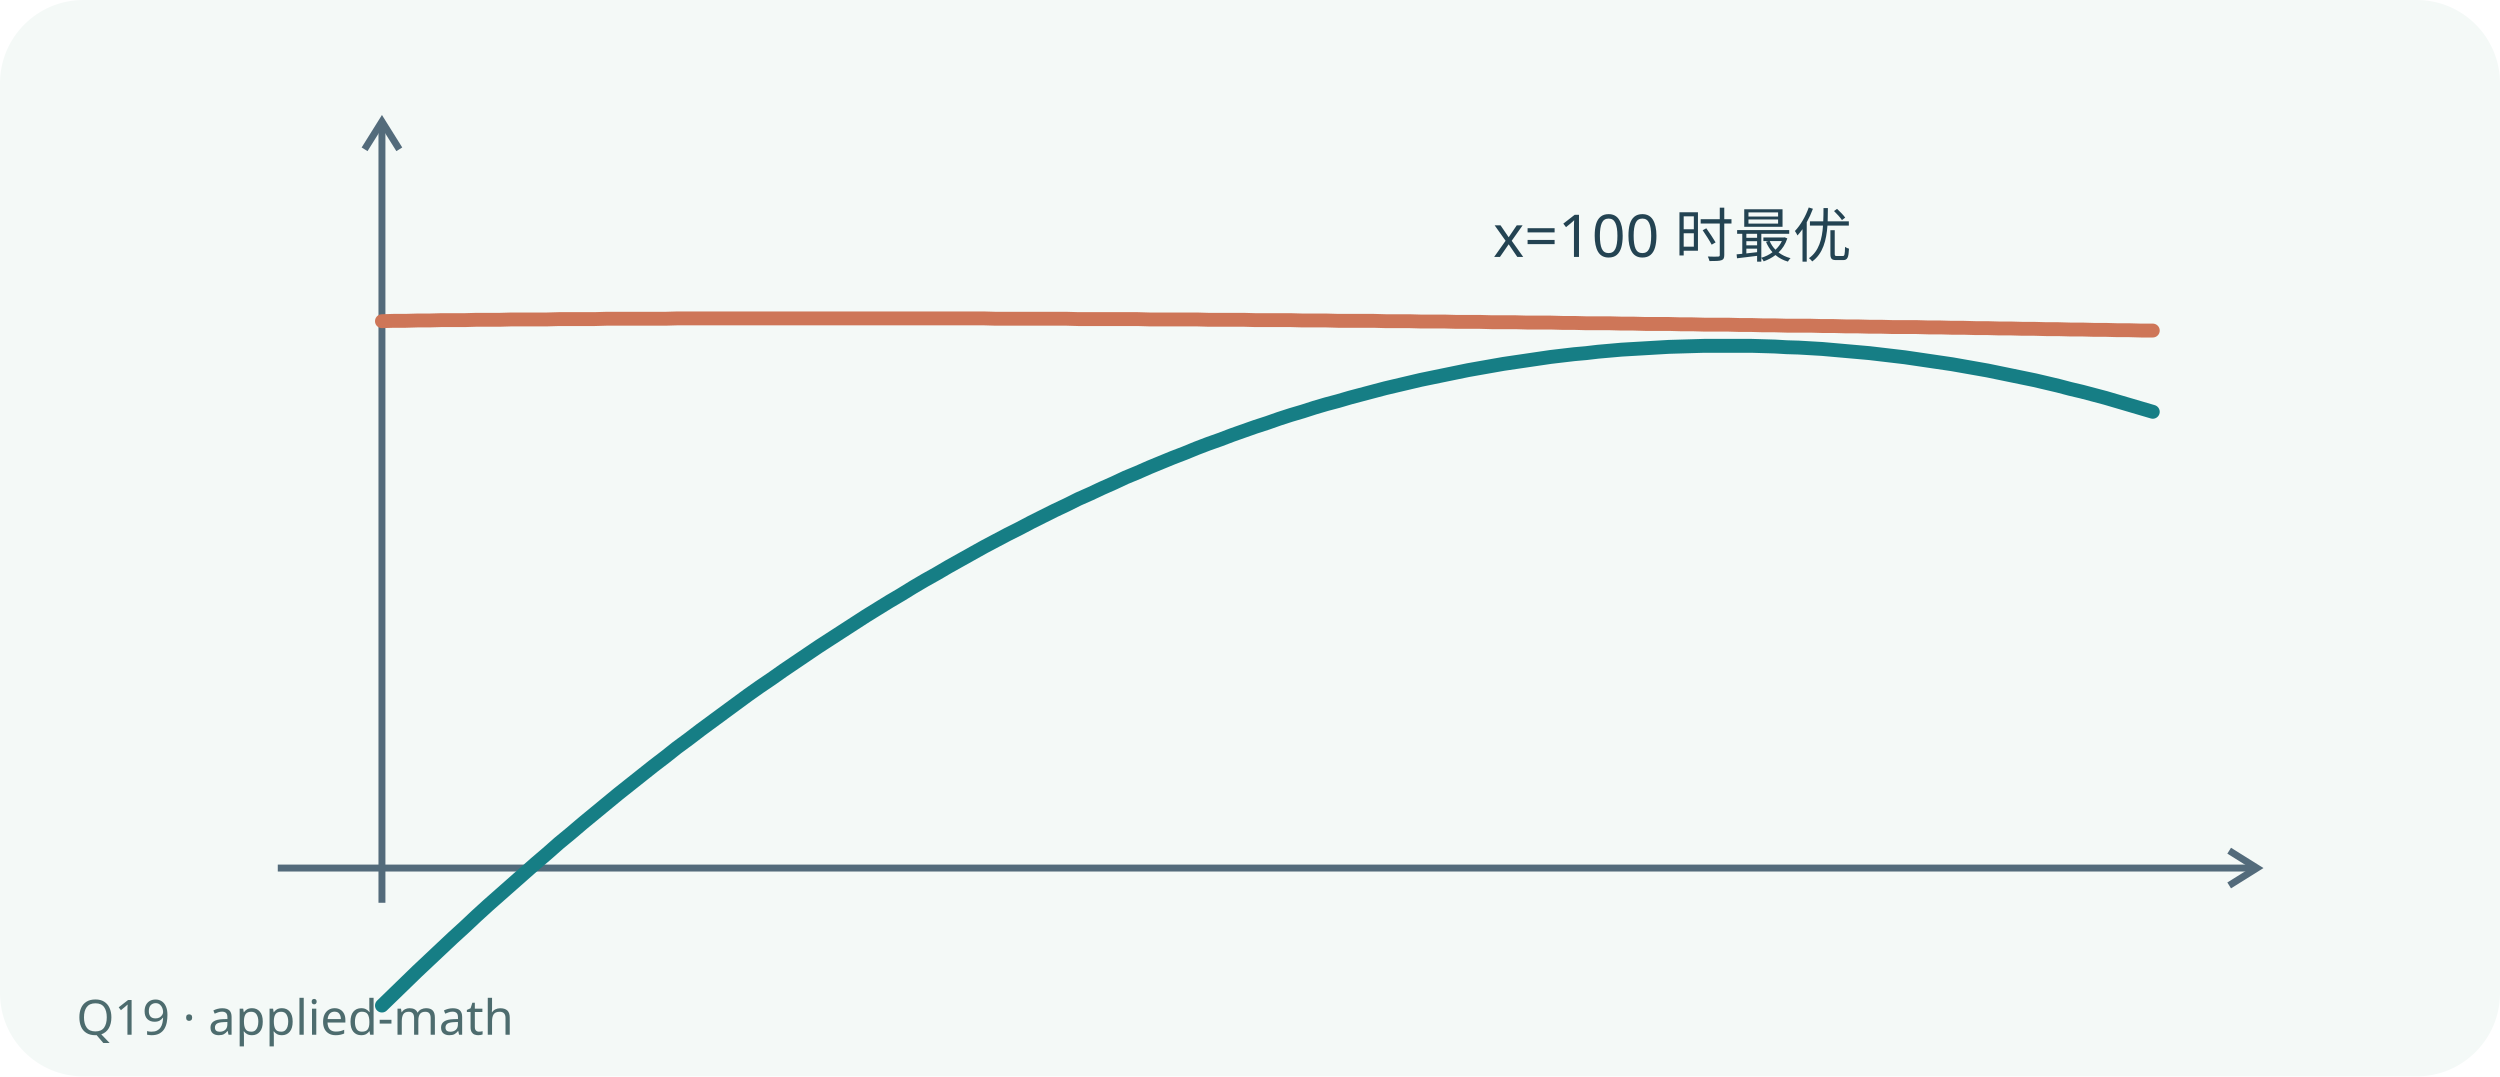
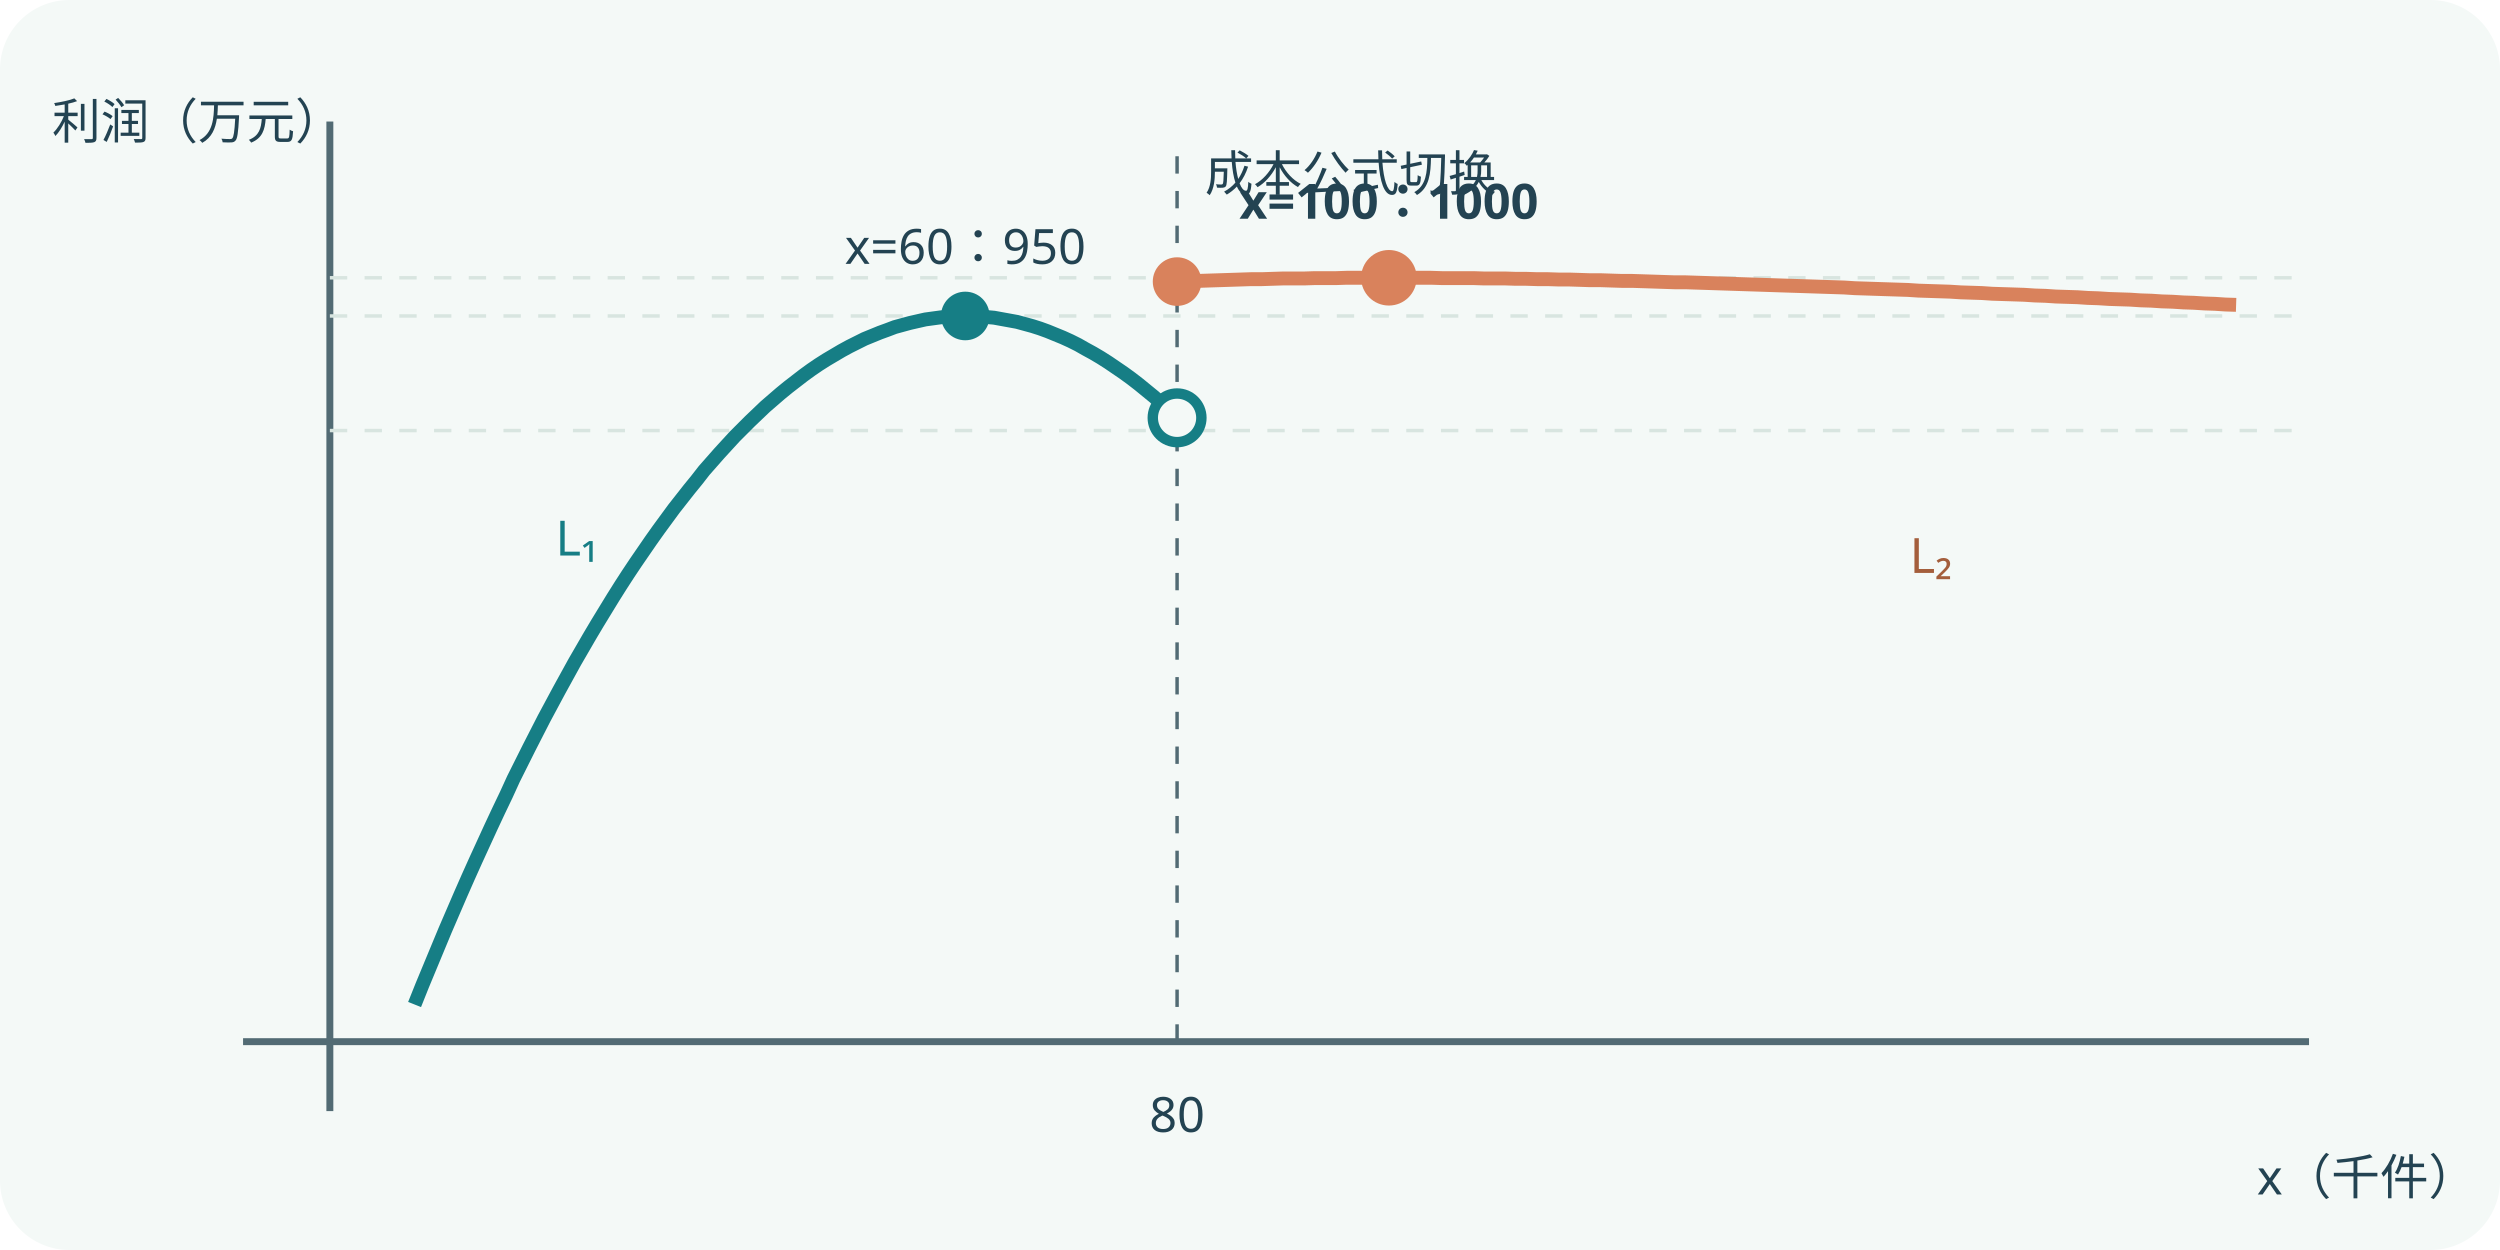
- <svg xmlns="http://www.w3.org/2000/svg" viewBox="0 0 720 310" role="img" aria-label="利润函数在产量 80 千件处分段，右侧最优点是 100 千件">
-   <rect x="0" y="0" width="720" height="310" rx="24" fill="#f4f9f7" />
-   <path d="M80 250H650M110 260V35" stroke="#536b7b" stroke-width="2" />
-   <path d="m642 245 8 5-8 5 M105 43l5-8 5 8" fill="none" stroke="#536b7b" stroke-width="2" />
-   <path d="M110.0 289.6L113.4 286.3L116.8 283.0L120.2 279.7L123.6 276.5L127.0 273.3L130.4 270.1L133.8 267.0L137.2 263.8L140.6 260.7L144.0 257.7L147.4 254.7L150.8 251.7L154.2 248.7L157.6 245.8L161.0 242.8L164.4 240.0L167.8 237.1L171.2 234.3L174.6 231.5L178.0 228.7L181.4 226.0L184.8 223.3L188.2 220.6L191.6 218.0L195.0 215.3L198.4 212.8L201.8 210.2L205.2 207.7L208.6 205.2L212.0 202.7L215.4 200.2L218.8 197.8L222.2 195.5L225.6 193.1L229.0 190.8L232.4 188.5L235.8 186.2L239.2 184.0L242.6 181.8L246.0 179.6L249.4 177.4L252.8 175.3L256.2 173.2L259.6 171.2L263.0 169.1L266.4 167.1L269.8 165.2L273.2 163.2L276.6 161.3L280.0 159.4L283.4 157.5L286.8 155.7L290.2 153.9L293.6 152.2L297.0 150.4L300.4 148.7L303.8 147.0L307.2 145.4L310.6 143.7L314.0 142.2L317.4 140.6L320.8 139.1L324.2 137.5L327.6 136.1L331.0 134.6L334.4 133.2L337.8 131.8L341.2 130.5L344.6 129.1L348.0 127.8L351.4 126.6L354.8 125.3L358.2 124.1L361.6 122.9L365.0 121.8L368.4 120.6L371.8 119.5L375.2 118.5L378.6 117.4L382.0 116.4L385.4 115.5L388.8 114.5L392.2 113.6L395.6 112.7L399.0 111.8L402.4 111.0L405.8 110.2L409.2 109.4L412.6 108.7L416.0 108.0L419.4 107.3L422.8 106.6L426.2 106.0L429.6 105.4L433.0 104.8L436.4 104.3L439.8 103.8L443.2 103.3L446.6 102.8L450.0 102.4L453.4 102.0L456.8 101.7L460.2 101.3L463.6 101.0L467.0 100.7L470.4 100.5L473.8 100.3L477.2 100.1L480.6 99.9L484.0 99.8L487.4 99.7L490.8 99.6L494.2 99.6L497.6 99.6L501.0 99.6L504.4 99.6L507.8 99.7L511.2 99.8L514.6 100.0L518.0 100.1L521.4 100.3L524.8 100.5L528.2 100.8L531.6 101.1L535.0 101.4L538.4 101.7L541.8 102.1L545.2 102.5L548.6 102.9L552.0 103.4L555.4 103.9L558.8 104.4L562.2 104.9L565.6 105.5L569.0 106.1L572.4 106.7L575.8 107.4L579.2 108.1L582.6 108.8L586.0 109.5L589.4 110.3L592.8 111.1L596.2 112.0L599.6 112.8L603.0 113.7L606.4 114.6L609.8 115.6L613.2 116.6L616.6 117.6L620.0 118.6" fill="none" stroke="#167e85" stroke-width="4" stroke-linecap="round" />
-   <path d="M110.0 92.5L113.4 92.4L116.8 92.4L120.2 92.3L123.6 92.3L127.0 92.2L130.4 92.2L133.8 92.2L137.2 92.1L140.6 92.1L144.0 92.1L147.4 92.0L150.8 92.0L154.2 92.0L157.6 92.0L161.0 91.9L164.4 91.9L167.8 91.9L171.2 91.9L174.6 91.8L178.0 91.8L181.4 91.8L184.8 91.8L188.2 91.8L191.6 91.8L195.0 91.7L198.4 91.7L201.8 91.7L205.2 91.7L208.6 91.7L212.0 91.7L215.4 91.7L218.8 91.7L222.2 91.7L225.6 91.7L229.0 91.7L232.4 91.7L235.8 91.7L239.2 91.7L242.6 91.7L246.0 91.7L249.4 91.7L252.8 91.7L256.2 91.7L259.6 91.7L263.0 91.7L266.4 91.7L269.8 91.7L273.2 91.7L276.6 91.7L280.0 91.7L283.4 91.7L286.8 91.8L290.2 91.8L293.6 91.8L297.0 91.8L300.4 91.8L303.8 91.8L307.2 91.8L310.6 91.9L314.0 91.9L317.4 91.9L320.8 91.9L324.2 91.9L327.6 91.9L331.0 92.0L334.4 92.0L337.8 92.0L341.2 92.0L344.6 92.0L348.0 92.1L351.4 92.1L354.8 92.1L358.2 92.1L361.6 92.2L365.0 92.2L368.4 92.2L371.8 92.2L375.2 92.3L378.6 92.3L382.0 92.3L385.4 92.4L388.8 92.4L392.2 92.4L395.6 92.4L399.0 92.5L402.4 92.5L405.8 92.5L409.2 92.6L412.6 92.6L416.0 92.6L419.4 92.7L422.8 92.7L426.2 92.7L429.6 92.8L433.0 92.8L436.4 92.8L439.8 92.9L443.2 92.9L446.6 92.9L450.0 93.0L453.4 93.0L456.8 93.1L460.2 93.1L463.6 93.1L467.0 93.2L470.4 93.2L473.8 93.3L477.2 93.3L480.6 93.3L484.0 93.4L487.4 93.4L490.8 93.5L494.2 93.5L497.6 93.5L501.0 93.6L504.4 93.6L507.8 93.7L511.2 93.7L514.6 93.8L518.0 93.8L521.4 93.8L524.8 93.9L528.2 93.9L531.6 94.0L535.0 94.0L538.4 94.1L541.8 94.1L545.2 94.2L548.6 94.2L552.0 94.2L555.4 94.3L558.8 94.3L562.2 94.4L565.6 94.4L569.0 94.5L572.4 94.5L575.8 94.6L579.2 94.6L582.6 94.7L586.0 94.7L589.4 94.8L592.8 94.8L596.2 94.9L599.6 94.9L603.0 95.0L606.4 95.0L609.8 95.1L613.2 95.1L616.6 95.2L620.0 95.2" fill="none" stroke="#ce7658" stroke-width="4" stroke-linecap="round" />
-   <text x="430" y="74" fill="#234352" font-size="17" font-family="system-ui, sans-serif">x=100 时最优</text>
-   <text x="22" y="298" fill="#4d6c6e" font-size="14" font-family="system-ui,sans-serif">Q19 · applied-math</text>
+ <svg xmlns="http://www.w3.org/2000/svg" viewBox="0 0 720 360" role="img" aria-labelledby="q19t q19d">
+   <rect width="720" height="360" rx="20" fill="#f4f9f7" />
+   <path d="M70 300H665M95 320V35" stroke="#526b74" stroke-width="2" />
+   <path d="M95 80H665M95 91H665M95 124H665" stroke="#d8e5e0" stroke-dasharray="5 5" />
+   <path d="M119.4 289.3L121.6 283.8L123.8 278.5L126.0 273.2L128.2 267.9L130.4 262.8L132.6 257.7L134.8 252.7L137.0 247.8L139.2 243.0L141.4 238.2L143.6 233.5L145.8 228.9L147.9 224.3L150.1 219.9L152.3 215.5L154.5 211.2L156.7 206.9L158.9 202.8L161.1 198.7L163.3 194.7L165.5 190.7L167.7 186.9L169.9 183.1L172.1 179.4L174.3 175.8L176.5 172.2L178.7 168.7L180.9 165.3L183.1 162.0L185.3 158.8L187.5 155.6L189.7 152.5L191.9 149.5L194.1 146.5L196.3 143.7L198.5 140.9L200.7 138.2L202.8 135.5L205.0 133.0L207.2 130.5L209.4 128.1L211.6 125.7L213.8 123.5L216.0 121.3L218.2 119.2L220.4 117.1L222.6 115.2L224.8 113.3L227.0 111.5L229.2 109.8L231.4 108.1L233.6 106.5L235.8 105.0L238.0 103.6L240.2 102.3L242.4 101.0L244.6 99.8L246.8 98.7L249.0 97.6L251.2 96.7L253.4 95.8L255.6 95.0L257.7 94.2L259.9 93.6L262.1 93.0L264.3 92.5L266.5 92.0L268.7 91.7L270.9 91.4L273.1 91.2L275.3 91.1L277.5 91.0L279.7 91.0L281.9 91.1L284.1 91.3L286.3 91.5L288.5 91.9L290.7 92.3L292.9 92.7L295.1 93.3L297.3 93.9L299.5 94.6L301.7 95.4L303.9 96.3L306.1 97.2L308.3 98.2L310.5 99.3L312.6 100.5L314.8 101.7L317.0 103.0L319.2 104.4L321.4 105.9L323.6 107.4L325.8 109.0L328.0 110.7L330.2 112.5L332.4 114.3L334.6 116.3L336.8 118.3L339.0 120.3" fill="none" stroke="#167e85" stroke-width="4" />
+   <path d="M339.0 81.1L342.0 81.0L345.1 80.9L348.1 80.8L351.2 80.7L354.3 80.6L357.3 80.5L360.3 80.4L363.4 80.4L366.4 80.3L369.5 80.2L372.6 80.2L375.6 80.2L378.6 80.1L381.7 80.1L384.8 80.1L387.8 80.0L390.8 80.0L393.9 80.0L396.9 80.0L400.0 80.0L403.0 80.0L406.1 80.0L409.1 80.0L412.2 80.0L415.3 80.1L418.3 80.1L421.3 80.1L424.4 80.1L427.4 80.2L430.5 80.2L433.5 80.2L436.6 80.3L439.6 80.3L442.7 80.4L445.8 80.4L448.8 80.5L451.8 80.5L454.9 80.6L457.9 80.7L461.0 80.7L464.0 80.8L467.1 80.9L470.1 80.9L473.2 81.0L476.3 81.1L479.3 81.2L482.3 81.3L485.4 81.3L488.4 81.4L491.5 81.5L494.5 81.6L497.6 81.7L500.6 81.8L503.7 81.9L506.8 82.0L509.8 82.1L512.8 82.2L515.9 82.3L519.0 82.4L522.0 82.5L525.0 82.6L528.1 82.7L531.1 82.8L534.2 83.0L537.3 83.1L540.3 83.2L543.3 83.3L546.4 83.4L549.5 83.5L552.5 83.7L555.5 83.8L558.6 83.9L561.6 84.0L564.7 84.2L567.8 84.3L570.8 84.4L573.8 84.6L576.9 84.7L580.0 84.8L583.0 84.9L586.0 85.1L589.1 85.2L592.1 85.4L595.2 85.5L598.3 85.6L601.3 85.8L604.3 85.9L607.4 86.1L610.4 86.2L613.5 86.3L616.5 86.5L619.6 86.6L622.6 86.8L625.7 86.9L628.8 87.1L631.8 87.2L634.9 87.4L637.9 87.5L640.9 87.7L644.0 87.8" fill="none" stroke="#d9825c" stroke-width="4" />
+   <path d="M339 45V300" stroke="#526b74" stroke-dasharray="5 5" />
+   <circle cx="278" cy="91" r="7" fill="#167e85" />
+   <circle cx="339" cy="120.333" r="7" fill="#f4f9f7" stroke="#167e85" stroke-width="3" />
+   <circle cx="339" cy="81.1" r="7" fill="#d9825c" />
+   <circle cx="400" cy="80" r="8" fill="#d9825c" />
+   <g fill="#234352" font-family="system-ui,sans-serif" font-size="14">
+     <text x="278" y="76" text-anchor="middle">x=60：950</text>
+     <text x="400" y="63" text-anchor="middle" font-weight="700">x=100：1000</text>
+     <text x="339" y="326" text-anchor="middle">80</text>
+     <text x="650" y="344">x（千件）</text>
+     <text x="15" y="40">利润（万元）</text>
+     <text x="160" y="160" fill="#167e85">L₁</text>
+     <text x="550" y="165" fill="#a45e3c">L₂</text>
+     <text x="347" y="55">成本公式切换</text>
+   </g>
</svg>
